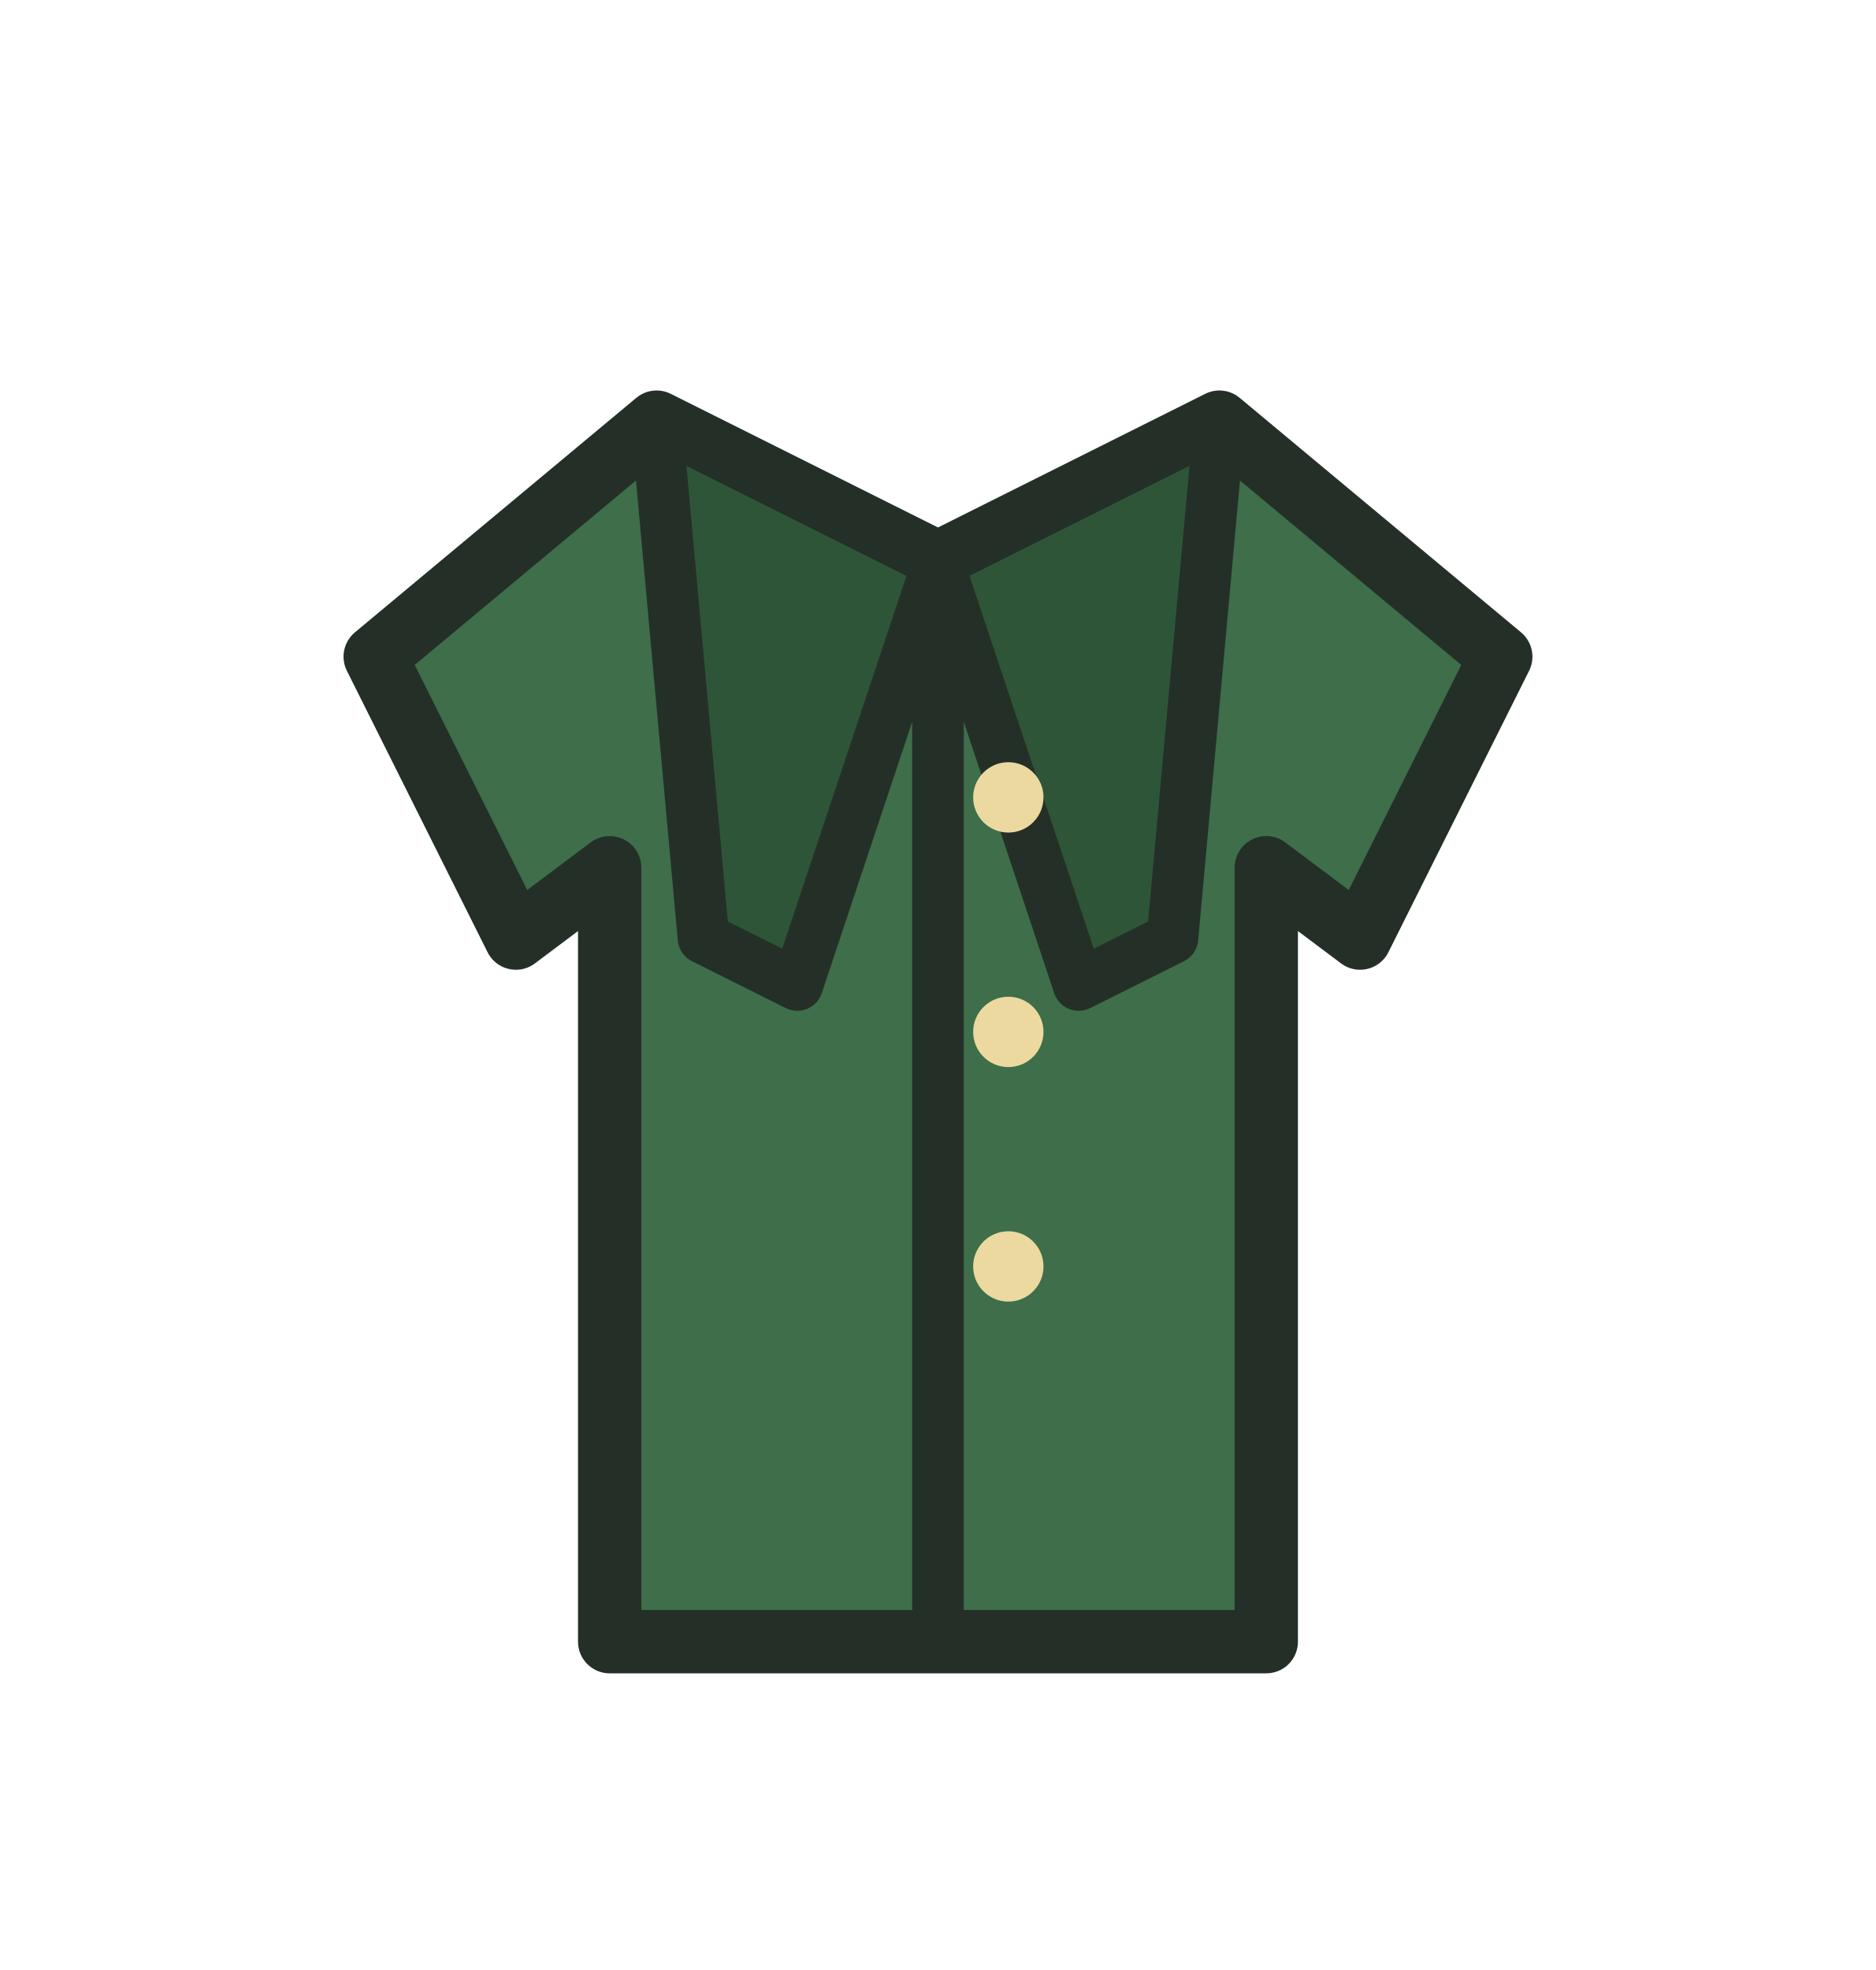
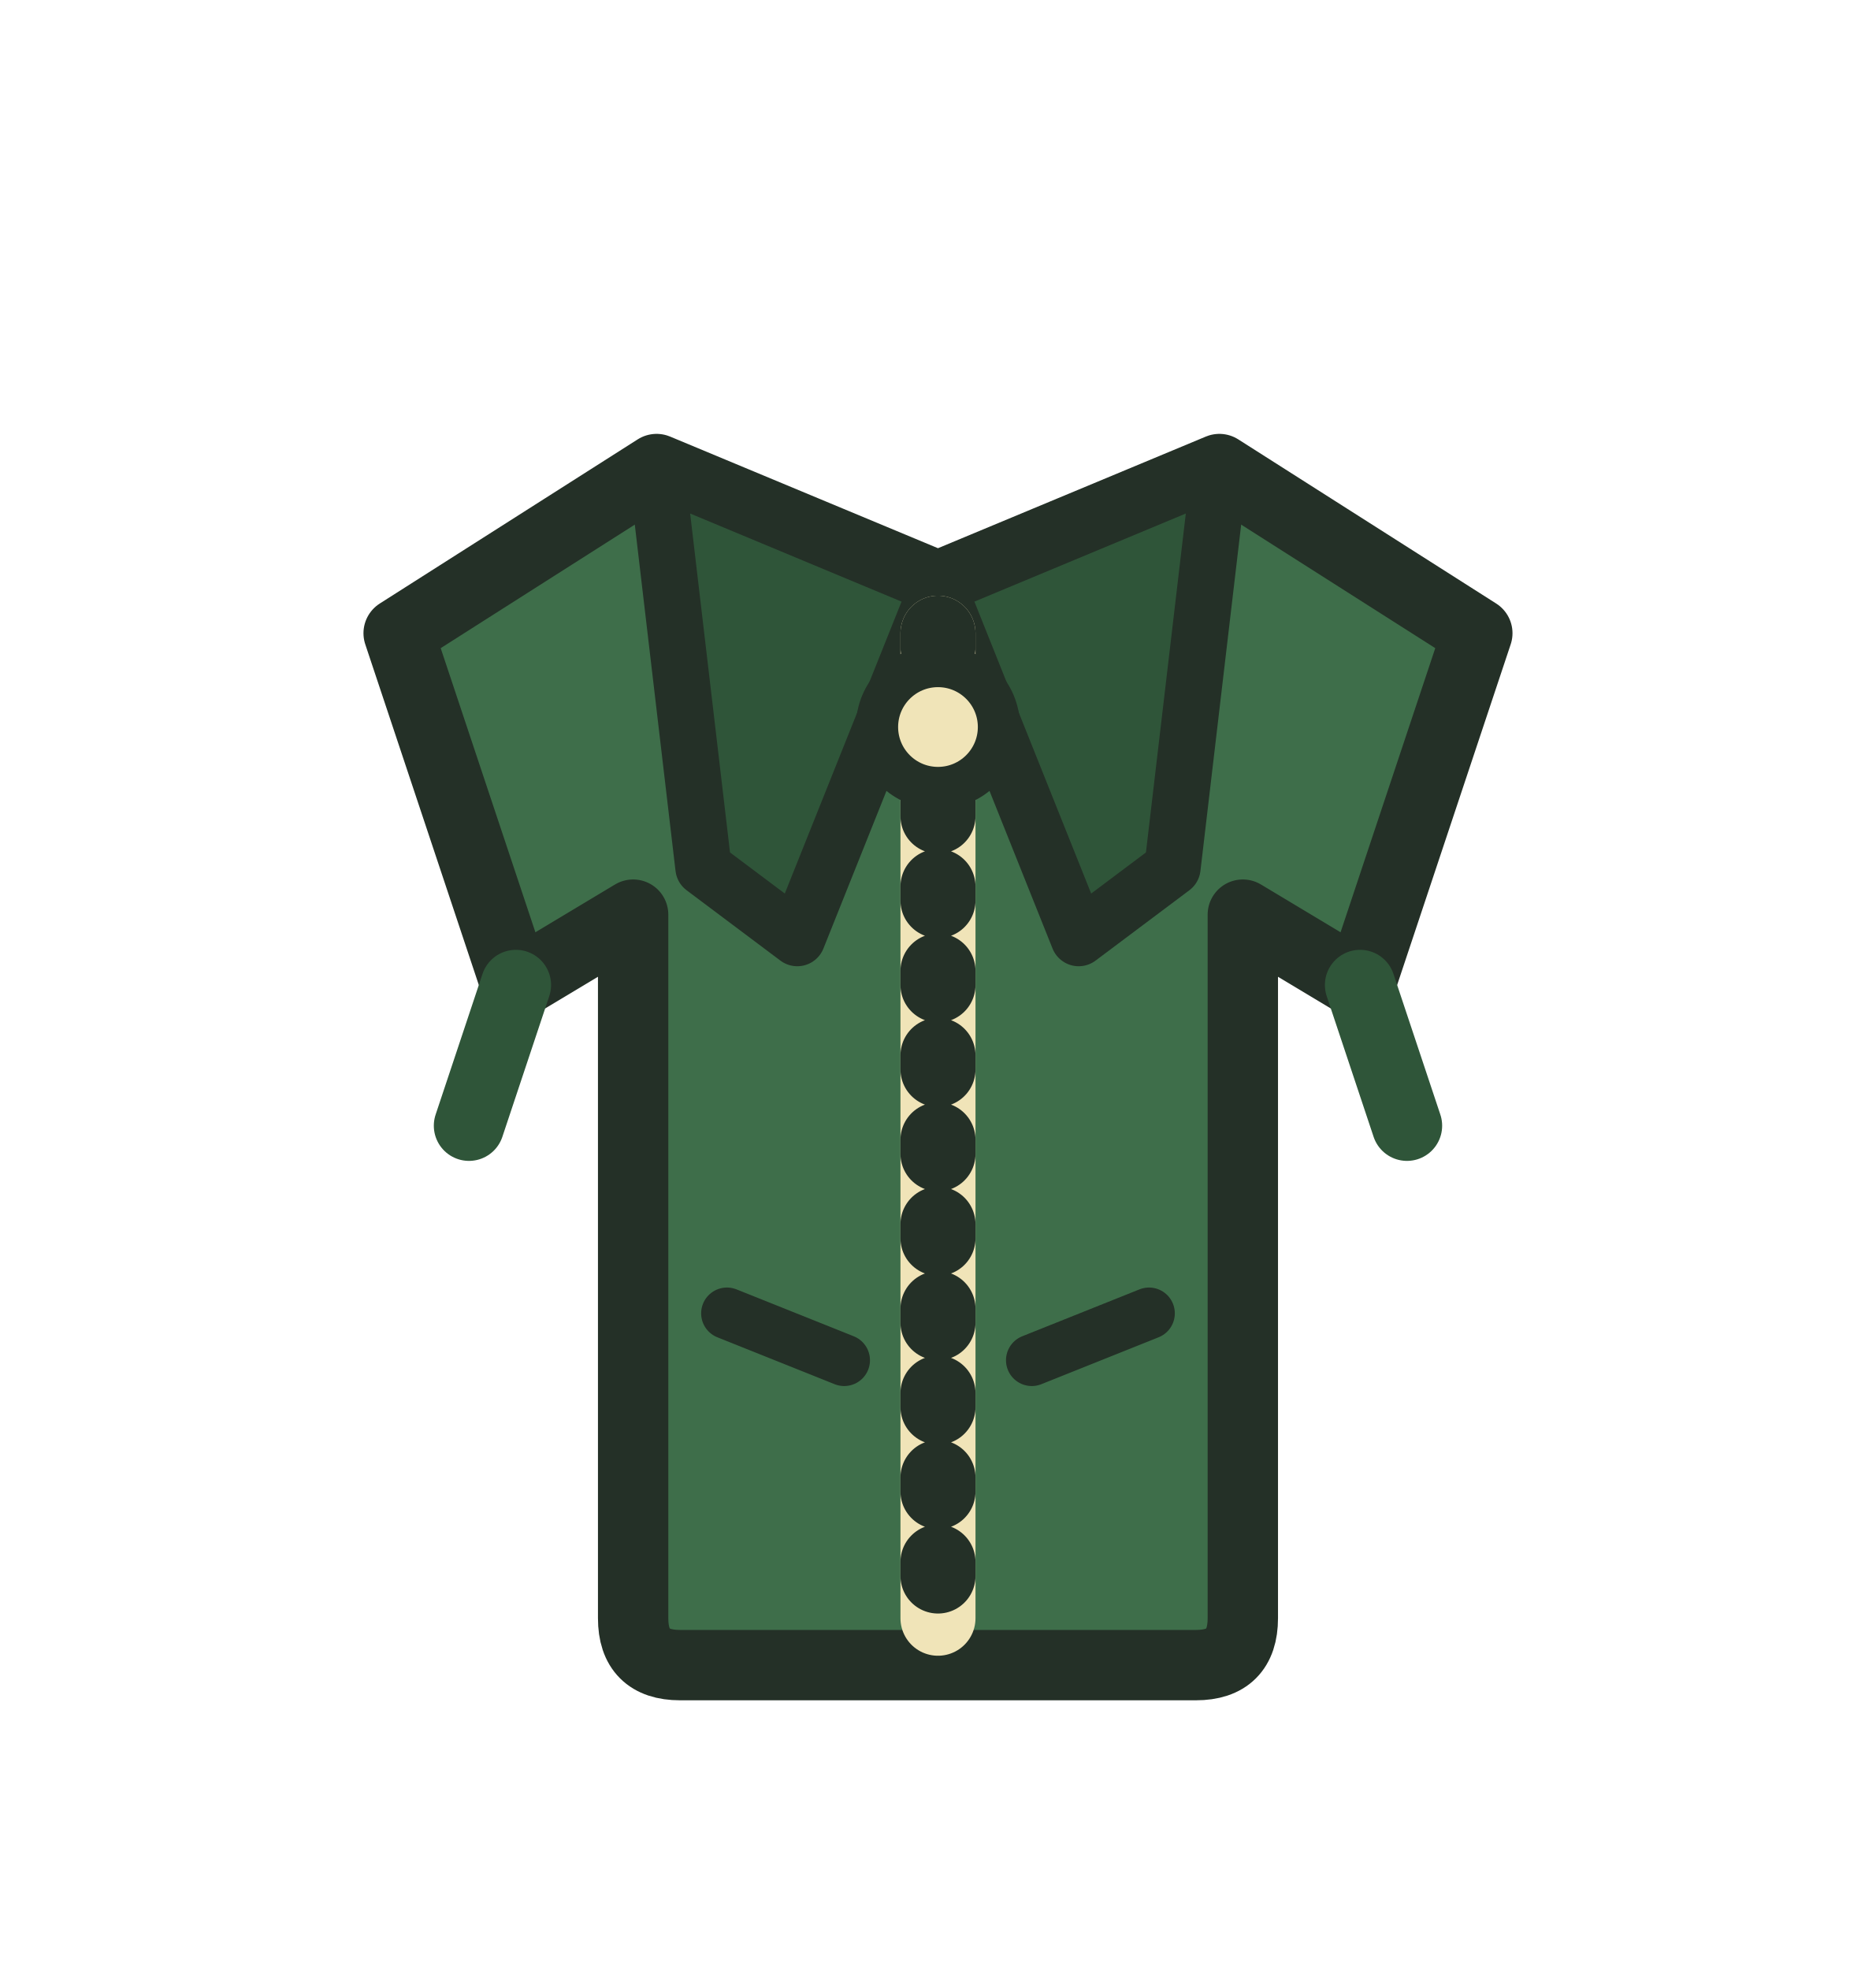
<svg xmlns="http://www.w3.org/2000/svg" viewBox="0 0 80 84">
-   <path d="M28,18 L40,24 L52,18 L64,28 L58,40 L54,37 L54,70 L26,70 L26,37 L22,40 L16,28 Z" fill="#3E6E4A" stroke="#243027" stroke-width="2.7" stroke-linejoin="round" />
-   <path d="M28,18 L40,24 L34,42 L30,40 Z" fill="#2F5539" stroke="#243027" stroke-width="2.2" stroke-linejoin="round" />
-   <path d="M52,18 L40,24 L46,42 L50,40 Z" fill="#2F5539" stroke="#243027" stroke-width="2.2" stroke-linejoin="round" />
-   <path d="M40,24 L40,70" stroke="#243027" stroke-width="2.2" />
-   <circle cx="43" cy="34" r="1.5" fill="#EBD9A0" />
-   <circle cx="43" cy="44" r="1.5" fill="#EBD9A0" />
-   <circle cx="43" cy="54" r="1.5" fill="#EBD9A0" />
+   <path d="M28,20 L40,25 L52,20 L63,27 L58,42 L53,39 L53,69 Q53,71 51,71 L29,71 Q27,71 27,69 L27,39 L22,42 L17,27 Z" fill="#3E6E4A" stroke="#243027" stroke-width="3" stroke-linejoin="round" />
+   <path d="M28,20 L40,25 L34,40 L30,37 Z" fill="#2F5539" stroke="#243027" stroke-width="2.4" stroke-linejoin="round" />
+   <path d="M52,20 L40,25 L46,40 L50,37 Z" fill="#2F5539" stroke="#243027" stroke-width="2.4" stroke-linejoin="round" />
+   <path d="M40,27 L40,69" stroke="#F0E4B8" stroke-width="3.2" stroke-linecap="round" />
+   <path d="M40,27 L40,69" stroke="#243027" stroke-width="3.2" stroke-linecap="round" stroke-dasharray="0.6 3" />
+   <circle cx="40" cy="31" r="2.6" fill="#F0E4B8" stroke="#243027" stroke-width="1.8" />
+   <path d="M31,56 L36,58 M49,56 L44,58" stroke="#243027" stroke-width="2.2" stroke-linecap="round" />
+   <path d="M22,42 L20,48 M58,42 L60,48" stroke="#2F5539" stroke-width="3" stroke-linecap="round" />
</svg>
